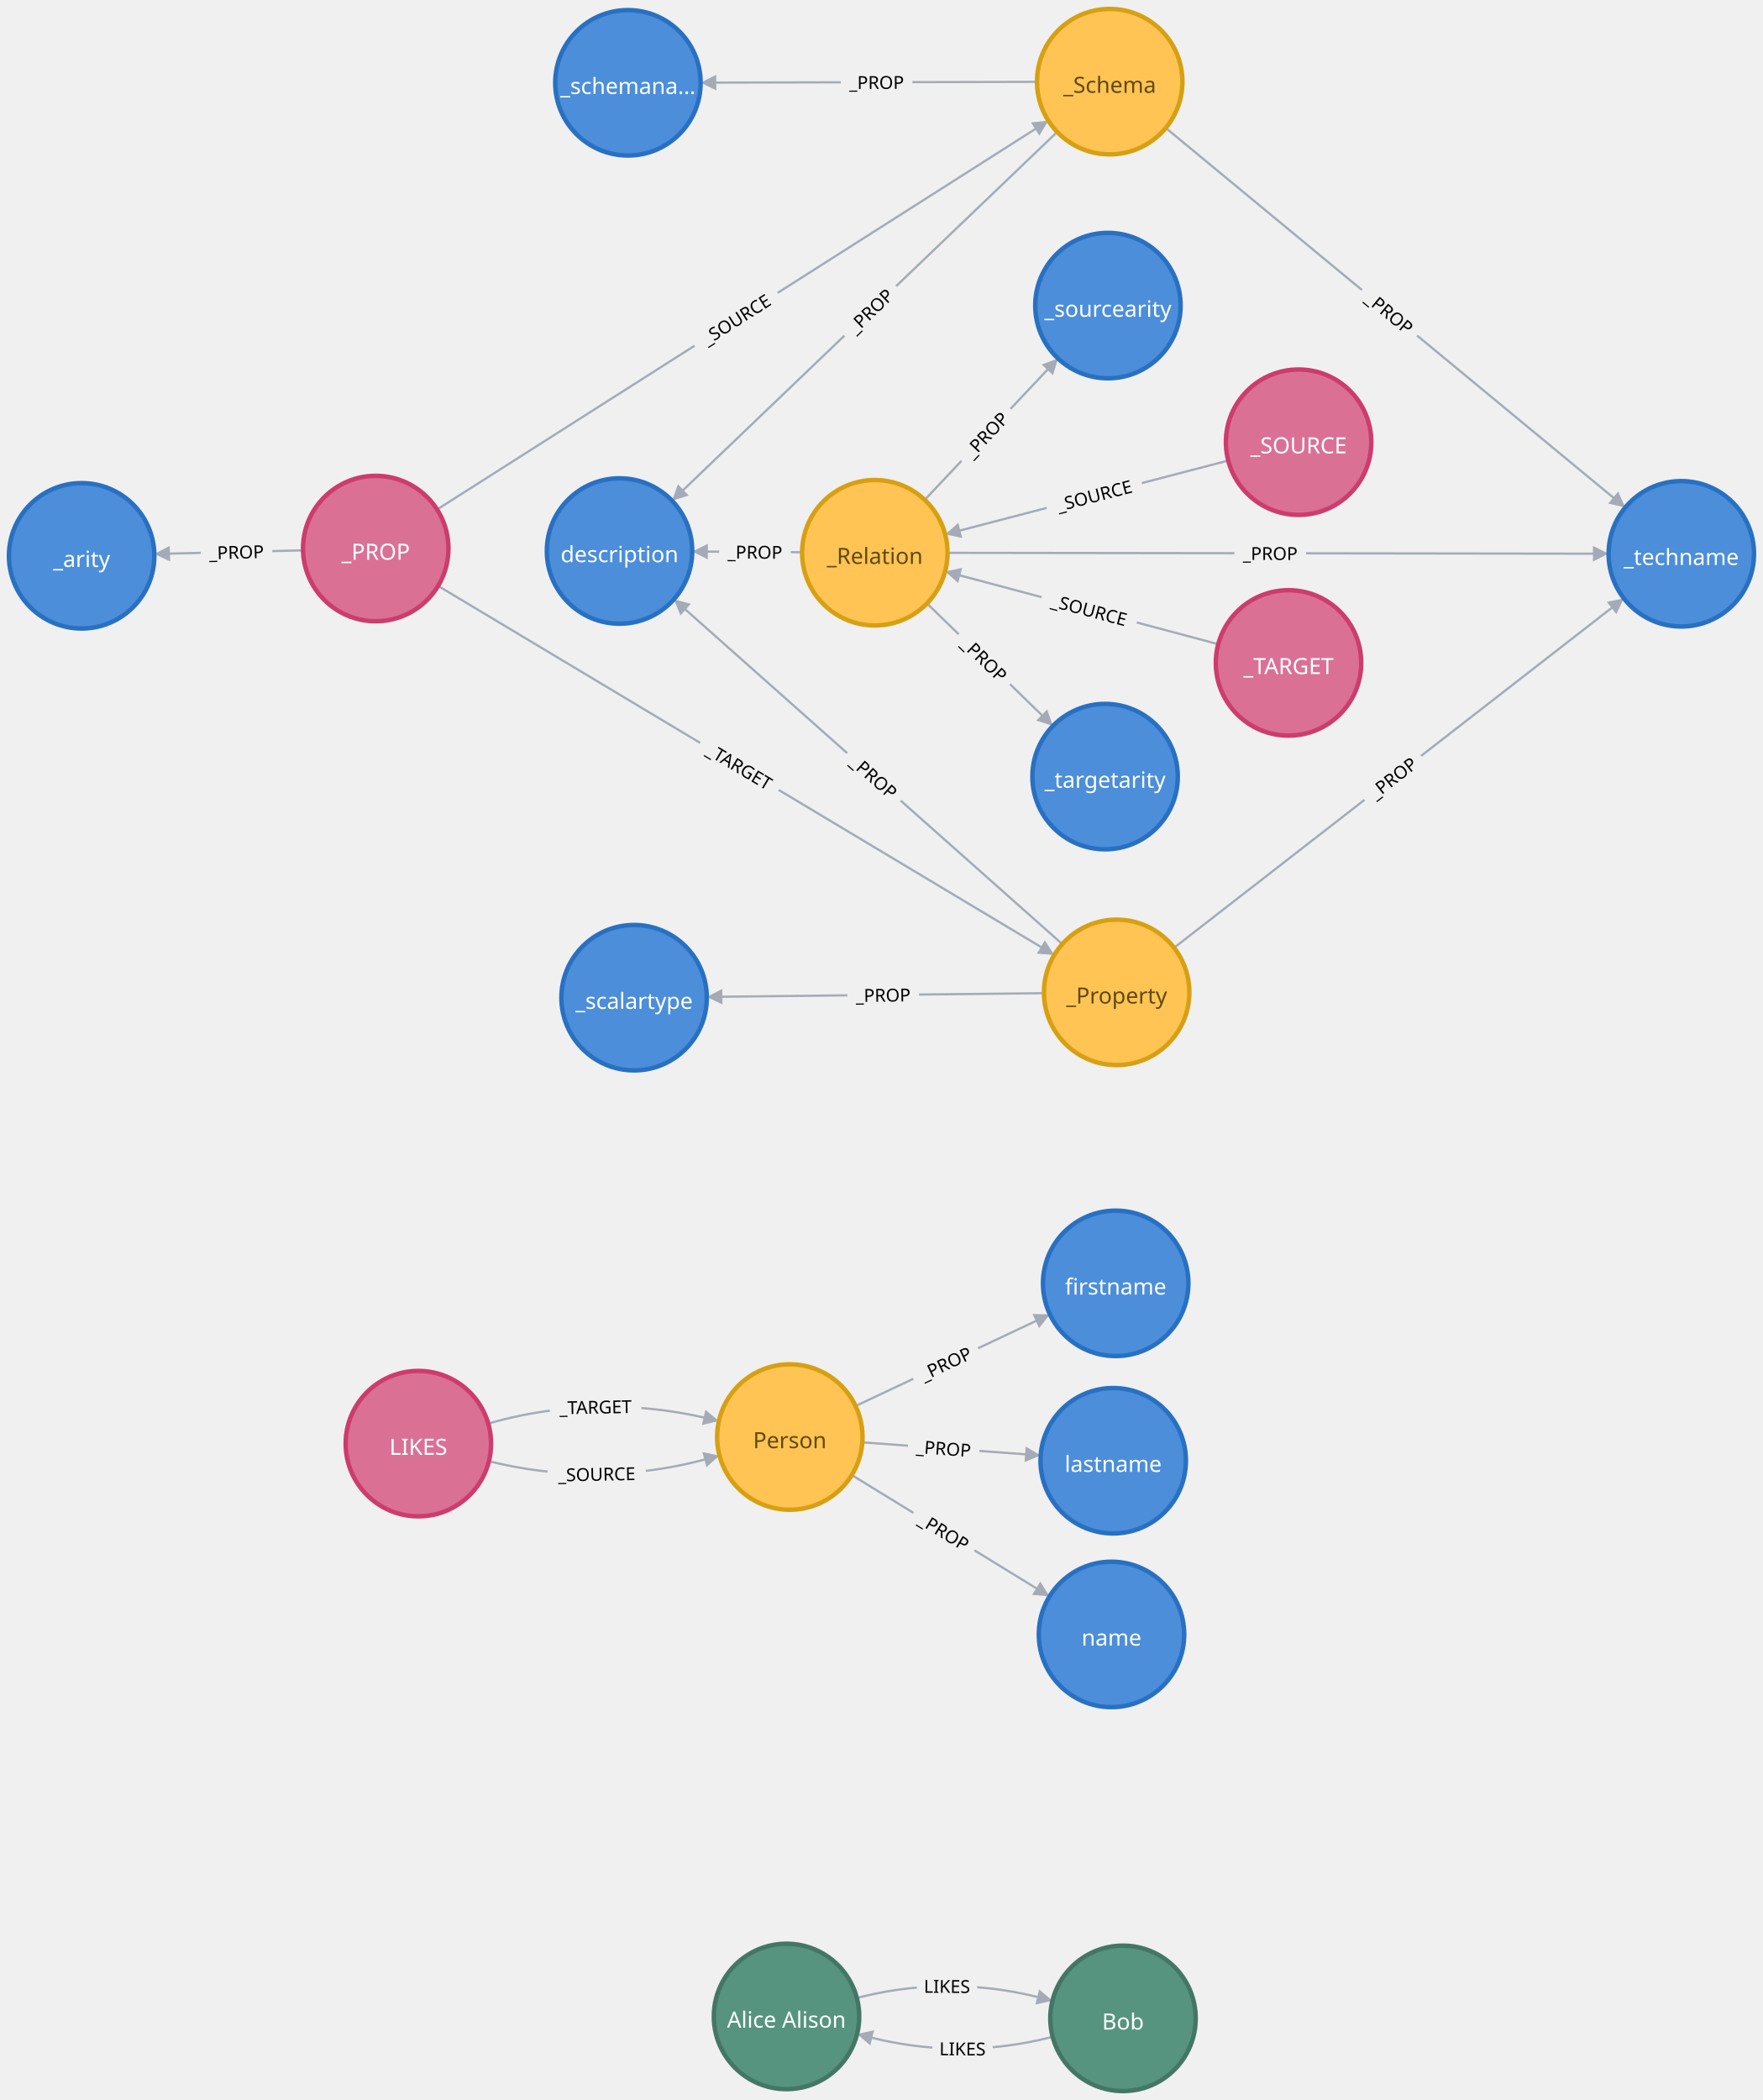
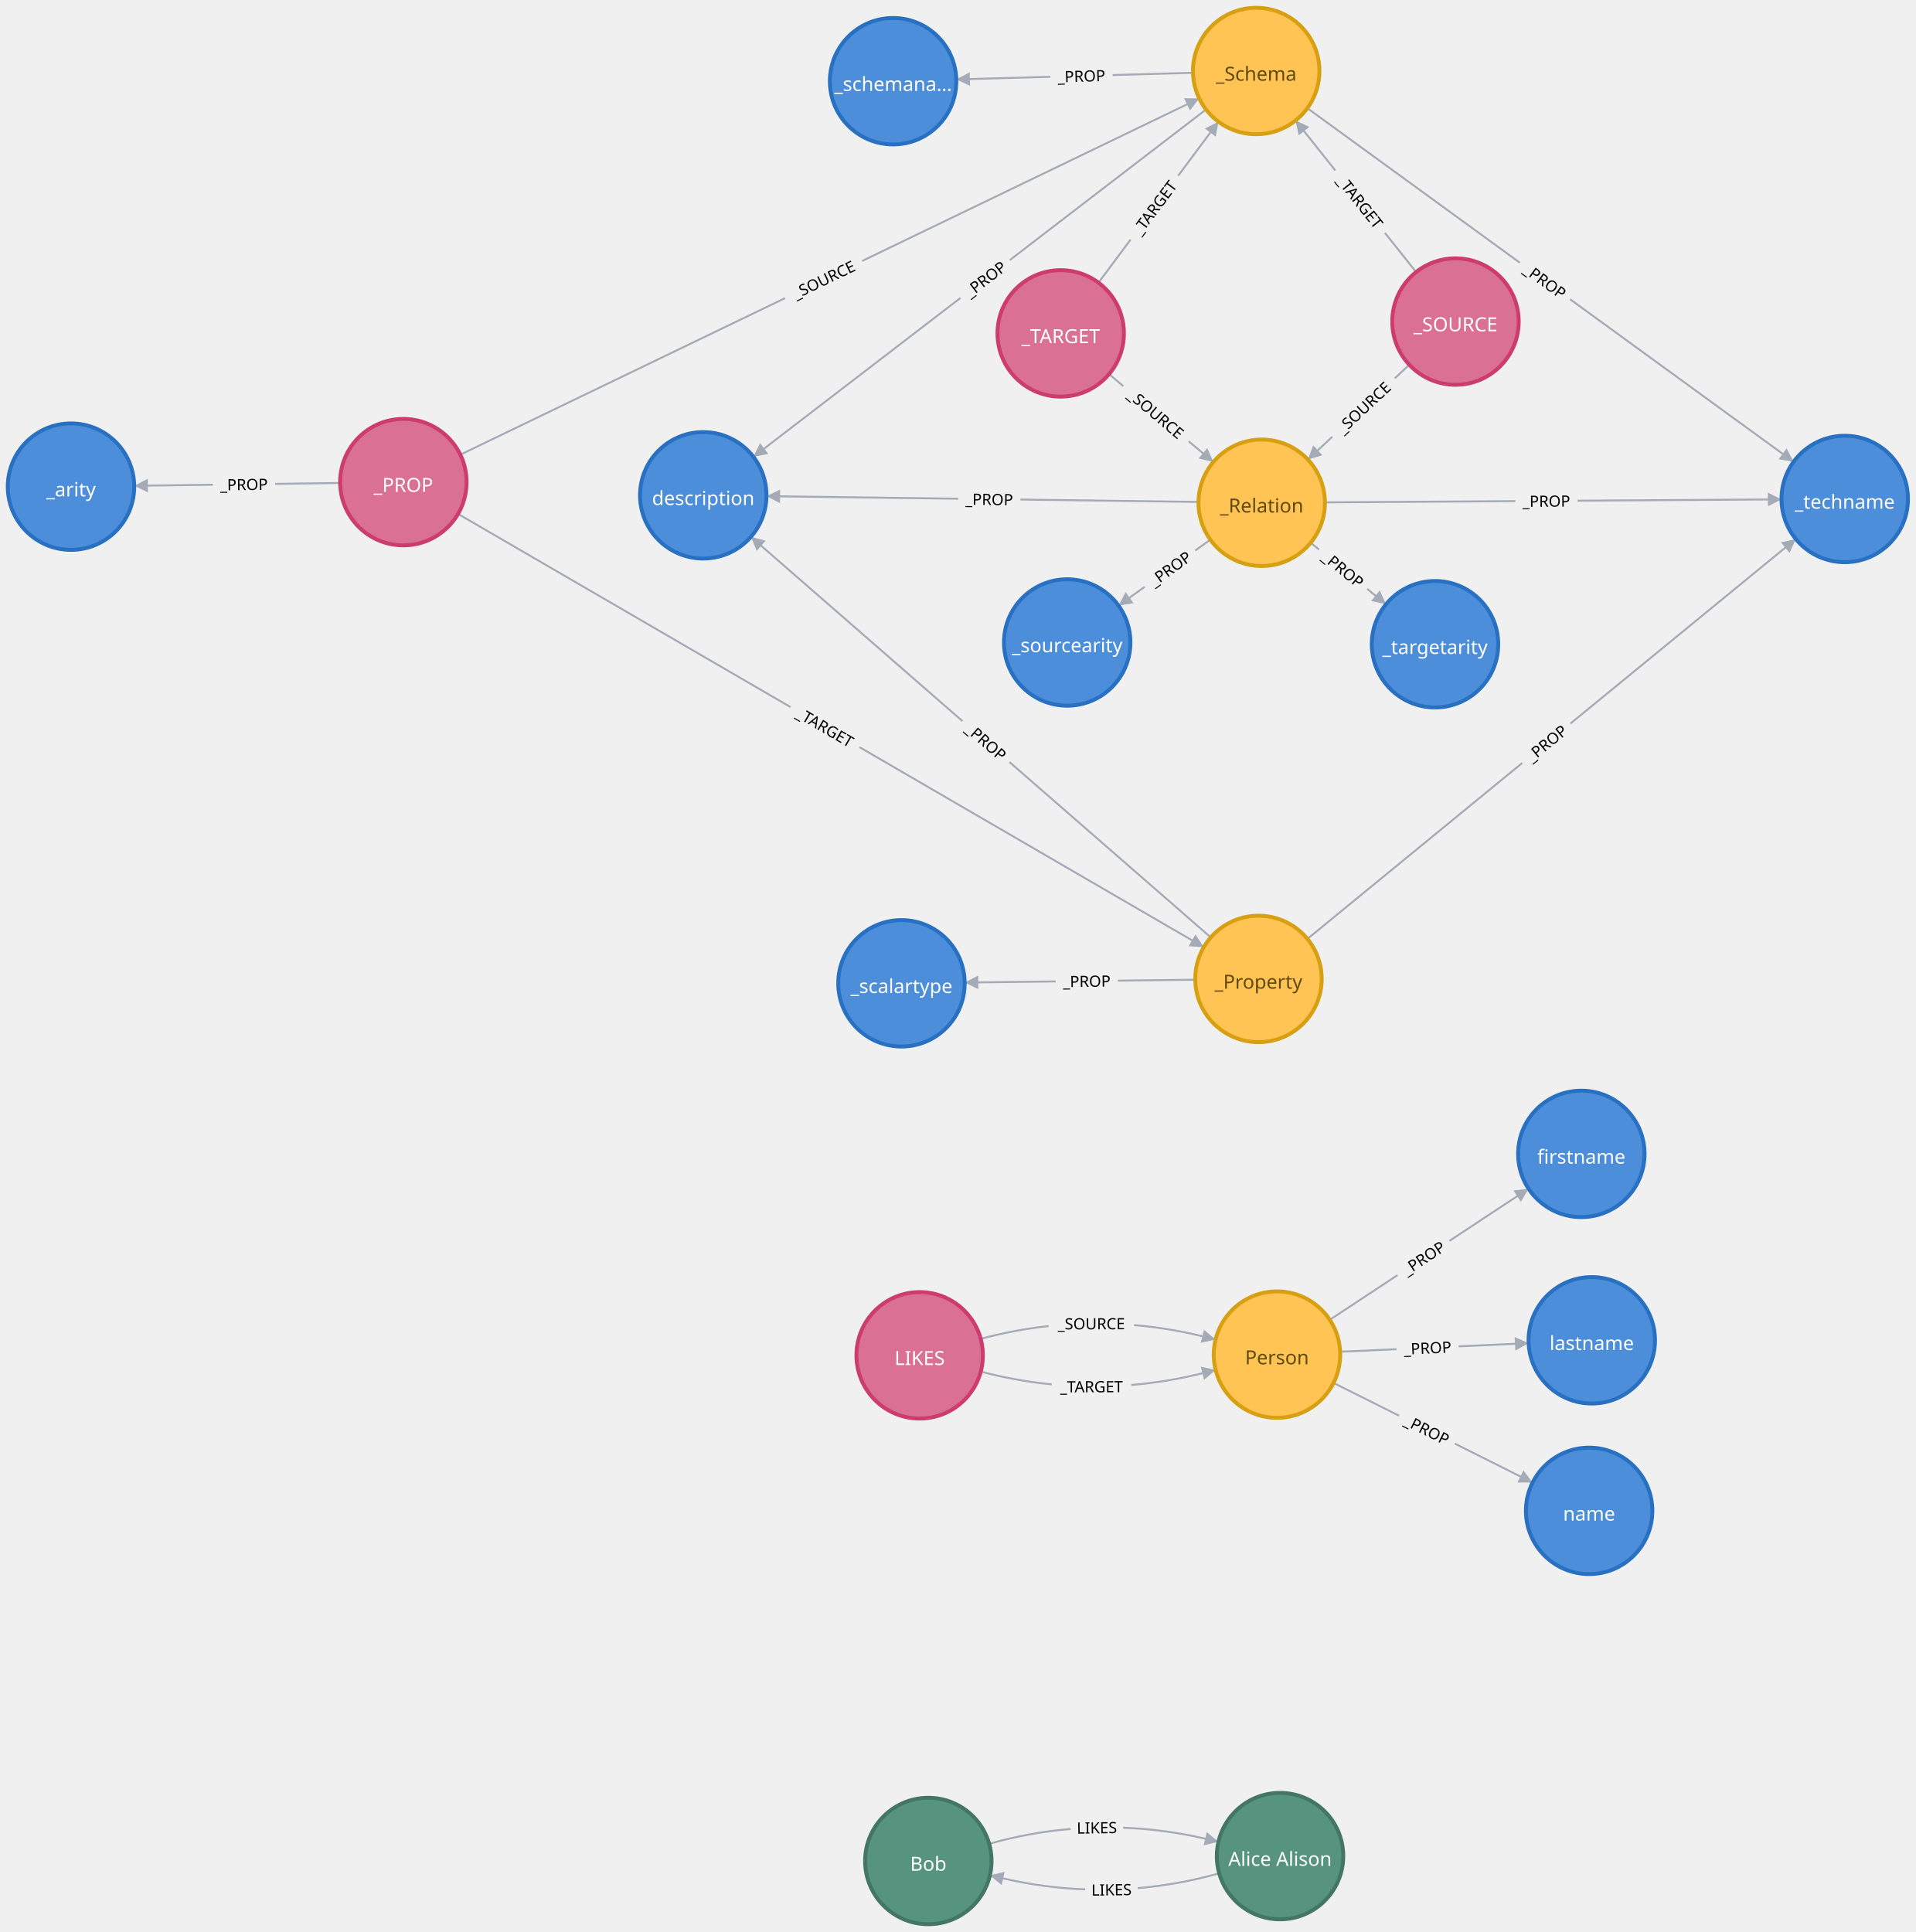
- <svg xmlns="http://www.w3.org/2000/svg" width="788.165" height="938.759" viewBox="-569.996 -193.979 788.165 938.759">
+ <svg xmlns="http://www.w3.org/2000/svg" width="984.792" height="993.265" viewBox="-645.718 -50.703 984.792 993.265">
  <g class="layer relationships">
-     <g class="relationship" transform="translate(-216.8996 448.4109) rotate(334.7548)">
-       <path class="outline" fill="#A5ABB6" stroke="none" d="M 32.5 0.5 L 61.037 0.5 L 61.037 -0.5 L 32.5 -0.5 Z M 93.037 0.5 L 121.574 0.5 L 121.574 3.5 L 128.574 0 L 121.574 -3.5 L 121.574 -0.5 L 93.037 -0.5 Z" />
-       <text text-anchor="middle" pointer-events="none" font-size="8px" fill="#000000" x="77.037" y="3" font-family="sans-serif">_PROP</text>
-     </g>
-     <g class="relationship" transform="translate(-216.8996 448.4109) rotate(364.1936)">
-       <path class="outline" fill="#A5ABB6" stroke="none" d="M 32.5 0.5 L 52.984 0.5 L 52.984 -0.5 L 32.5 -0.5 Z M 84.984 0.5 L 105.469 0.5 L 105.469 3.5 L 112.469 0 L 105.469 -3.5 L 105.469 -0.5 L 84.984 -0.5 Z" />
-       <text text-anchor="middle" pointer-events="none" font-size="8px" fill="#000000" x="68.984" y="3" font-family="sans-serif">_PROP</text>
-     </g>
-     <g class="relationship" transform="translate(-216.8996 448.4109) rotate(391.5314)">
-       <path class="outline" fill="#A5ABB6" stroke="none" d="M 32.5 0.5 L 64.868 0.5 L 64.868 -0.5 L 32.5 -0.5 Z M 96.868 0.5 L 129.235 0.5 L 129.235 3.5 L 136.235 0 L 129.235 -3.5 L 129.235 -0.5 L 96.868 -0.5 Z" />
-       <text text-anchor="middle" pointer-events="none" font-size="8px" fill="#000000" x="80.868" y="3" font-family="sans-serif">_PROP</text>
-     </g>
-     <g class="relationship" transform="translate(-218.3725 707.4257) rotate(360.3255)">
-       <path class="outline" fill="#A5ABB6" stroke="none" d="M 31.263,-8.895 L 31.522,-7.929 A 162.352 162.352 0 0 1 58.235,-12.737 L 58.141,-13.733 A 163.352 163.352 0 0 0 31.263,-8.895 Z M 85.191,-14.045 L 85.119,-13.047 A 162.352 162.352 0 0 1 111.936,-8.855 L 111.227,-5.941 L 118.856,-7.686 L 112.882,-12.742 L 112.173,-9.827 A 163.352 163.352 0 0 0 85.191,-14.045" />
-       <text text-anchor="middle" pointer-events="none" font-size="8px" fill="#000000" x="71.665" y="-10.95" font-family="sans-serif">LIKES</text>
-     </g>
-     <g class="relationship" transform="translate(6.059526 102.3575) rotate(194.9108)">
-       <path class="outline" fill="#A5ABB6" stroke="none" d="M 32.5 0.5 L 70.196 0.5 L 70.196 -0.5 L 32.5 -0.5 Z M 114.196 0.5 L 151.893 0.5 L 151.893 3.5 L 158.893 0 L 151.893 -3.5 L 151.893 -0.5 L 114.196 -0.5 Z" />
-       <text text-anchor="middle" pointer-events="none" font-size="8px" fill="#000000" x="92.196" y="3" transform="rotate(180 92.19627 0)" font-family="sans-serif">_SOURCE</text>
-     </g>
-     <g class="relationship" transform="translate(-67.94103 708.2802) rotate(180.3255)">
-       <path class="outline" fill="#A5ABB6" stroke="none" d="M 31.263,-8.895 L 31.522,-7.929 A 162.352 162.352 0 0 1 58.235,-12.737 L 58.141,-13.733 A 163.352 163.352 0 0 0 31.263,-8.895 Z M 85.191,-14.045 L 85.119,-13.047 A 162.352 162.352 0 0 1 111.936,-8.855 L 111.227,-5.941 L 118.856,-7.686 L 112.882,-12.742 L 112.173,-9.827 A 163.352 163.352 0 0 0 85.191,-14.045" />
-       <text text-anchor="middle" pointer-events="none" font-size="8px" fill="#000000" x="71.665" y="-10.95" transform="rotate(180 71.66498 -13.94985)" font-family="sans-serif">LIKES</text>
-     </g>
-     <g class="relationship" transform="translate(10.56276 3.693525) rotate(525.3808)">
-       <path class="outline" fill="#A5ABB6" stroke="none" d="M 32.5 0.5 L 72.395 0.5 L 72.395 -0.5 L 32.5 -0.5 Z M 116.395 0.5 L 156.29 0.5 L 156.29 3.5 L 163.29 0 L 156.29 -3.5 L 156.29 -0.5 L 116.395 -0.5 Z" />
-       <text text-anchor="middle" pointer-events="none" font-size="8px" fill="#000000" x="94.395" y="3" transform="rotate(180 94.39495 0)" font-family="sans-serif">_SOURCE</text>
-     </g>
-     <g class="relationship" transform="translate(-402.0198 51.23192) rotate(390.9202)">
-       <path class="outline" fill="#A5ABB6" stroke="none" d="M 32.5 0.5 L 169.057 0.5 L 169.057 -0.5 L 32.5 -0.5 Z M 210.057 0.5 L 346.614 0.5 L 346.614 3.5 L 353.614 0 L 346.614 -3.5 L 346.614 -0.5 L 210.057 -0.5 Z" />
-       <text text-anchor="middle" pointer-events="none" font-size="8px" fill="#000000" x="189.557" y="3" font-family="sans-serif">_TARGET</text>
-     </g>
-     <g class="relationship" transform="translate(-402.0198 51.23192) rotate(327.542)">
-       <path class="outline" fill="#A5ABB6" stroke="none" d="M 32.5 0.5 L 168.946 0.5 L 168.946 -0.5 L 32.5 -0.5 Z M 212.946 0.5 L 349.391 0.5 L 349.391 3.5 L 356.391 0 L 349.391 -3.5 L 349.391 -0.5 L 212.946 -0.5 Z" />
-       <text text-anchor="middle" pointer-events="none" font-size="8px" fill="#000000" x="190.946" y="3" font-family="sans-serif">_SOURCE</text>
-     </g>
-     <g class="relationship" transform="translate(-402.0198 51.23192) rotate(538.5846)">
-       <path class="outline" fill="#A5ABB6" stroke="none" d="M 32.5 0.5 L 46.258 0.5 L 46.258 -0.5 L 32.5 -0.5 Z M 78.258 0.5 L 92.017 0.5 L 92.017 3.5 L 99.017 0 L 92.017 -3.5 L 92.017 -0.5 L 78.258 -0.5 Z" />
-       <text text-anchor="middle" pointer-events="none" font-size="8px" fill="#000000" x="62.258" y="3" transform="rotate(180 62.25839 0)" font-family="sans-serif">_PROP</text>
-     </g>
-     <g class="relationship" transform="translate(-73.87936 -157.4788) rotate(539.8621)">
-       <path class="outline" fill="#A5ABB6" stroke="none" d="M 32.5 0.5 L 88.196 0.5 L 88.196 -0.5 L 32.5 -0.5 Z M 120.196 0.5 L 175.891 0.5 L 175.891 3.5 L 182.891 0 L 175.891 -3.5 L 175.891 -0.5 L 120.196 -0.5 Z" />
-       <text text-anchor="middle" pointer-events="none" font-size="8px" fill="#000000" x="104.196" y="3" transform="rotate(180 104.1957 0)" font-family="sans-serif">_PROP</text>
-     </g>
-     <g class="relationship" transform="translate(-73.87936 -157.4788) rotate(399.5541)">
-       <path class="outline" fill="#A5ABB6" stroke="none" d="M 32.5 0.5 L 146.22 0.5 L 146.22 -0.5 L 32.5 -0.5 Z M 178.22 0.5 L 291.94 0.5 L 291.94 3.5 L 298.94 0 L 291.94 -3.5 L 291.94 -0.5 L 178.22 -0.5 Z" />
-       <text text-anchor="middle" pointer-events="none" font-size="8px" fill="#000000" x="162.22" y="3" font-family="sans-serif">_PROP</text>
-     </g>
-     <g class="relationship" transform="translate(-73.87936 -157.4788) rotate(496.2456)">
-       <path class="outline" fill="#A5ABB6" stroke="none" d="M 32.5 0.5 L 132.196 0.5 L 132.196 -0.5 L 32.5 -0.5 Z M 164.196 0.5 L 263.891 0.5 L 263.891 3.5 L 270.891 0 L 263.891 -3.5 L 263.891 -0.5 L 164.196 -0.5 Z" />
-       <text text-anchor="middle" pointer-events="none" font-size="8px" fill="#000000" x="148.196" y="3" transform="rotate(180 148.1956 0)" font-family="sans-serif">_PROP</text>
-     </g>
-     <g class="relationship" transform="translate(-382.9582 451.361) rotate(358.9822)">
-       <path class="outline" fill="#A5ABB6" stroke="none" d="M 31.263,8.895 L 31.522,7.929 A 193.197 193.197 0 0 0 57.618,13.027 L 57.495,14.019 A 194.197 194.197 0 0 1 31.263,8.895 Z M 101.511,14.481 L 101.408,13.486 A 193.197 193.197 0 0 0 127.606,8.936 L 126.89,6.022 L 134.523,7.752 L 128.56,12.82 L 127.844,9.907 A 194.197 194.197 0 0 1 101.511,14.481" />
-       <text text-anchor="middle" pointer-events="none" font-size="8px" fill="#000000" x="79.495" y="18.001" font-family="sans-serif">_SOURCE</text>
-     </g>
-     <g class="relationship" transform="translate(-382.9582 451.361) rotate(358.9822)">
-       <path class="outline" fill="#A5ABB6" stroke="none" d="M 31.263,-8.895 L 31.522,-7.929 A 193.197 193.197 0 0 1 59.104,-13.206 L 58.988,-14.199 A 194.197 194.197 0 0 0 31.263,-8.895 Z M 100.015,-14.63 L 99.919,-13.634 A 193.197 193.197 0 0 1 127.606,-8.936 L 126.89,-6.022 L 134.523,-7.752 L 128.56,-12.82 L 127.844,-9.907 A 194.197 194.197 0 0 0 100.015,-14.63" />
-       <text text-anchor="middle" pointer-events="none" font-size="8px" fill="#000000" x="79.495" y="-12.001" font-family="sans-serif">_TARGET</text>
-     </g>
-     <g class="relationship" transform="translate(-178.8884 53.10951) rotate(313.3268)">
-       <path class="outline" fill="#A5ABB6" stroke="none" d="M 32.5 0.5 L 56.438 0.5 L 56.438 -0.5 L 32.5 -0.5 Z M 88.438 0.5 L 112.376 0.5 L 112.376 3.5 L 119.376 0 L 112.376 -3.5 L 112.376 -0.5 L 88.438 -0.5 Z" />
-       <text text-anchor="middle" pointer-events="none" font-size="8px" fill="#000000" x="72.438" y="3" font-family="sans-serif">_PROP</text>
-     </g>
-     <g class="relationship" transform="translate(-178.8884 53.10951) rotate(360.0755)">
-       <path class="outline" fill="#A5ABB6" stroke="none" d="M 32.5 0.5 L 160.779 0.5 L 160.779 -0.5 L 32.5 -0.5 Z M 192.779 0.5 L 321.057 0.5 L 321.057 3.5 L 328.057 0 L 321.057 -3.5 L 321.057 -0.5 L 192.779 -0.5 Z" />
-       <text text-anchor="middle" pointer-events="none" font-size="8px" fill="#000000" x="176.779" y="3" font-family="sans-serif">_PROP</text>
-     </g>
-     <g class="relationship" transform="translate(-178.8884 53.10951) rotate(404.1907)">
-       <path class="outline" fill="#A5ABB6" stroke="none" d="M 32.5 0.5 L 52.283 0.5 L 52.283 -0.5 L 32.5 -0.5 Z M 84.283 0.5 L 104.067 0.5 L 104.067 3.5 L 111.067 0 L 104.067 -3.5 L 104.067 -0.5 L 84.283 -0.5 Z" />
-       <text text-anchor="middle" pointer-events="none" font-size="8px" fill="#000000" x="68.283" y="3" font-family="sans-serif">_PROP</text>
-     </g>
-     <g class="relationship" transform="translate(-178.8884 53.10951) rotate(180.3879)">
-       <path class="outline" fill="#A5ABB6" stroke="none" d="M 32.5 0.5 L 37.568 0.5 L 37.568 -0.5 L 32.5 -0.5 Z M 69.568 0.5 L 74.636 0.5 L 74.636 3.5 L 81.636 0 L 74.636 -3.5 L 74.636 -0.5 L 69.568 -0.5 Z" />
-       <text text-anchor="middle" pointer-events="none" font-size="8px" fill="#000000" x="53.568" y="3" transform="rotate(180 53.56824 0)" font-family="sans-serif">_PROP</text>
-     </g>
-     <g class="relationship" transform="translate(-70.77838 249.6341) rotate(221.5971)">
-       <path class="outline" fill="#A5ABB6" stroke="none" d="M 32.5 0.5 L 129.092 0.5 L 129.092 -0.5 L 32.5 -0.5 Z M 161.092 0.5 L 257.684 0.5 L 257.684 3.5 L 264.684 0 L 257.684 -3.5 L 257.684 -0.5 L 161.092 -0.5 Z" />
-       <text text-anchor="middle" pointer-events="none" font-size="8px" fill="#000000" x="145.092" y="3" transform="rotate(180 145.0922 0)" font-family="sans-serif">_PROP</text>
-     </g>
-     <g class="relationship" transform="translate(-70.77838 249.6341) rotate(539.3674)">
-       <path class="outline" fill="#A5ABB6" stroke="none" d="M 32.5 0.5 L 88.374 0.5 L 88.374 -0.5 L 32.5 -0.5 Z M 120.374 0.5 L 176.247 0.5 L 176.247 3.5 L 183.247 0 L 176.247 -3.5 L 176.247 -0.5 L 120.374 -0.5 Z" />
-       <text text-anchor="middle" pointer-events="none" font-size="8px" fill="#000000" x="104.374" y="3" transform="rotate(180 104.3737 0)" font-family="sans-serif">_PROP</text>
-     </g>
-     <g class="relationship" transform="translate(-70.77838 249.6341) rotate(322.1672)">
-       <path class="outline" fill="#A5ABB6" stroke="none" d="M 32.5 0.5 L 140.316 0.5 L 140.316 -0.5 L 32.5 -0.5 Z M 172.316 0.5 L 280.132 0.5 L 280.132 3.5 L 287.132 0 L 280.132 -3.5 L 280.132 -0.5 L 172.316 -0.5 Z" />
-       <text text-anchor="middle" pointer-events="none" font-size="8px" fill="#000000" x="156.316" y="3" font-family="sans-serif">_PROP</text>
+     <g class="relationship" transform="translate(0.03386625 -14.20286) rotate(396.0271)">
+       <path class="outline" fill="#A5ABB6" stroke="none" d="M 32.5 0.5 L 167.544 0.5 L 167.544 -0.5 L 32.5 -0.5 Z M 199.544 0.5 L 334.588 0.5 L 334.588 3.5 L 341.588 0 L 334.588 -3.5 L 334.588 -0.5 L 199.544 -0.5 Z" />
+       <text text-anchor="middle" pointer-events="none" font-size="8px" fill="#000000" x="183.544" y="3" font-family="sans-serif">_PROP</text>
+     </g>
+     <g class="relationship" transform="translate(0.03386625 -14.20286) rotate(502.495)">
+       <path class="outline" fill="#A5ABB6" stroke="none" d="M 32.5 0.5 L 159.655 0.5 L 159.655 -0.5 L 32.5 -0.5 Z M 191.655 0.5 L 318.81 0.5 L 318.81 3.5 L 325.81 0 L 318.81 -3.5 L 318.81 -0.5 L 191.655 -0.5 Z" />
+       <text text-anchor="middle" pointer-events="none" font-size="8px" fill="#000000" x="175.655" y="3" transform="rotate(180 175.6551 0)" font-family="sans-serif">_PROP</text>
+     </g>
+     <g class="relationship" transform="translate(0.03386625 -14.20286) rotate(538.3875)">
+       <path class="outline" fill="#A5ABB6" stroke="none" d="M 32.5 0.5 L 73.866 0.5 L 73.866 -0.5 L 32.5 -0.5 Z M 105.866 0.5 L 147.232 0.5 L 147.232 3.5 L 154.232 0 L 147.232 -3.5 L 147.232 -0.5 L 105.866 -0.5 Z" />
+       <text text-anchor="middle" pointer-events="none" font-size="8px" fill="#000000" x="89.866" y="3" transform="rotate(180 89.86592 0)" font-family="sans-serif">_PROP</text>
+     </g>
+     <g class="relationship" transform="translate(-438.3739 197.1687) rotate(390.1581)">
+       <path class="outline" fill="#A5ABB6" stroke="none" d="M 32.5 0.5 L 230.197 0.5 L 230.197 -0.5 L 32.5 -0.5 Z M 271.197 0.5 L 468.894 0.5 L 468.894 3.5 L 475.894 0 L 468.894 -3.5 L 468.894 -0.5 L 271.197 -0.5 Z" />
+       <text text-anchor="middle" pointer-events="none" font-size="8px" fill="#000000" x="250.697" y="3" font-family="sans-serif">_TARGET</text>
+     </g>
+     <g class="relationship" transform="translate(-438.3739 197.1687) rotate(334.2597)">
+       <path class="outline" fill="#A5ABB6" stroke="none" d="M 32.5 0.5 L 217.851 0.5 L 217.851 -0.5 L 32.5 -0.5 Z M 261.851 0.5 L 447.202 0.5 L 447.202 3.5 L 454.202 0 L 447.202 -3.5 L 447.202 -0.5 L 261.851 -0.5 Z" />
+       <text text-anchor="middle" pointer-events="none" font-size="8px" fill="#000000" x="239.851" y="3" font-family="sans-serif">_SOURCE</text>
+     </g>
+     <g class="relationship" transform="translate(-438.3739 197.1687) rotate(539.2224)">
+       <path class="outline" fill="#A5ABB6" stroke="none" d="M 32.5 0.5 L 65.93 0.5 L 65.93 -0.5 L 32.5 -0.5 Z M 97.93 0.5 L 131.36 0.5 L 131.36 3.5 L 138.36 0 L 131.36 -3.5 L 131.36 -0.5 L 97.93 -0.5 Z" />
+       <text text-anchor="middle" pointer-events="none" font-size="8px" fill="#000000" x="81.93" y="3" transform="rotate(180 81.93006 0)" font-family="sans-serif">_PROP</text>
+     </g>
+     <g class="relationship" transform="translate(2.858769 207.7801) rotate(359.6261)">
+       <path class="outline" fill="#A5ABB6" stroke="none" d="M 32.5 0.5 L 130.361 0.5 L 130.361 -0.5 L 32.5 -0.5 Z M 162.361 0.5 L 260.221 0.5 L 260.221 3.5 L 267.221 0 L 260.221 -3.5 L 260.221 -0.5 L 162.361 -0.5 Z" />
+       <text text-anchor="middle" pointer-events="none" font-size="8px" fill="#000000" x="146.361" y="3" font-family="sans-serif">_PROP</text>
+     </g>
+     <g class="relationship" transform="translate(2.858769 207.7801) rotate(504.3085)">
+       <path class="outline" fill="#A5ABB6" stroke="none" d="M 32.5 0.5 L 42.057 0.5 L 42.057 -0.5 L 32.5 -0.5 Z M 74.057 0.5 L 83.614 0.5 L 83.614 3.5 L 90.614 0 L 83.614 -3.5 L 83.614 -0.5 L 74.057 -0.5 Z" />
+       <text text-anchor="middle" pointer-events="none" font-size="8px" fill="#000000" x="58.057" y="3" transform="rotate(180 58.05689 0)" font-family="sans-serif">_PROP</text>
+     </g>
+     <g class="relationship" transform="translate(2.858769 207.7801) rotate(180.765)">
+       <path class="outline" fill="#A5ABB6" stroke="none" d="M 32.5 0.5 L 124.049 0.5 L 124.049 -0.5 L 32.5 -0.5 Z M 156.049 0.5 L 247.598 0.5 L 247.598 3.5 L 254.598 0 L 247.598 -3.5 L 247.598 -0.5 L 156.049 -0.5 Z" />
+       <text text-anchor="middle" pointer-events="none" font-size="8px" fill="#000000" x="140.049" y="3" transform="rotate(180 140.0491 0)" font-family="sans-serif">_PROP</text>
+     </g>
+     <g class="relationship" transform="translate(2.858769 207.7801) rotate(399.2242)">
+       <path class="outline" fill="#A5ABB6" stroke="none" d="M 32.5 0.5 L 38.005 0.5 L 38.005 -0.5 L 32.5 -0.5 Z M 70.005 0.5 L 75.51 0.5 L 75.51 3.5 L 82.51 0 L 75.51 -3.5 L 75.51 -0.5 L 70.005 -0.5 Z" />
+       <text text-anchor="middle" pointer-events="none" font-size="8px" fill="#000000" x="54.005" y="3" font-family="sans-serif">_PROP</text>
+     </g>
+     <g class="relationship" transform="translate(1.205156 452.58) rotate(320.6899)">
+       <path class="outline" fill="#A5ABB6" stroke="none" d="M 32.5 0.5 L 175.251 0.5 L 175.251 -0.5 L 32.5 -0.5 Z M 207.251 0.5 L 350.002 0.5 L 350.002 3.5 L 357.002 0 L 350.002 -3.5 L 350.002 -0.5 L 207.251 -0.5 Z" />
+       <text text-anchor="middle" pointer-events="none" font-size="8px" fill="#000000" x="191.251" y="3" font-family="sans-serif">_PROP</text>
+     </g>
+     <g class="relationship" transform="translate(1.205156 452.58) rotate(539.2984)">
+       <path class="outline" fill="#A5ABB6" stroke="none" d="M 32.5 0.5 L 72.268 0.5 L 72.268 -0.5 L 32.5 -0.5 Z M 104.268 0.5 L 144.037 0.5 L 144.037 3.5 L 151.037 0 L 144.037 -3.5 L 144.037 -0.5 L 104.268 -0.5 Z" />
+       <text text-anchor="middle" pointer-events="none" font-size="8px" fill="#000000" x="88.268" y="3" transform="rotate(180 88.26828 0)" font-family="sans-serif">_PROP</text>
+     </g>
+     <g class="relationship" transform="translate(1.205156 452.58) rotate(221.0596)">
+       <path class="outline" fill="#A5ABB6" stroke="none" d="M 32.5 0.5 L 169.763 0.5 L 169.763 -0.5 L 32.5 -0.5 Z M 201.763 0.5 L 339.026 0.5 L 339.026 3.5 L 346.026 0 L 339.026 -3.5 L 339.026 -0.5 L 201.763 -0.5 Z" />
+       <text text-anchor="middle" pointer-events="none" font-size="8px" fill="#000000" x="185.763" y="3" transform="rotate(180 185.7632 0)" font-family="sans-serif">_PROP</text>
+     </g>
+     <g class="relationship" transform="translate(10.71421 645.721) rotate(357.397)">
+       <path class="outline" fill="#A5ABB6" stroke="none" d="M 32.5 0.5 L 61.498 0.5 L 61.498 -0.5 L 32.5 -0.5 Z M 93.498 0.5 L 122.496 0.5 L 122.496 3.5 L 129.496 0 L 122.496 -3.5 L 122.496 -0.5 L 93.498 -0.5 Z" />
+       <text text-anchor="middle" pointer-events="none" font-size="8px" fill="#000000" x="77.498" y="3" font-family="sans-serif">_PROP</text>
+     </g>
+     <g class="relationship" transform="translate(10.71421 645.721) rotate(386.593)">
+       <path class="outline" fill="#A5ABB6" stroke="none" d="M 32.5 0.5 L 70.225 0.5 L 70.225 -0.5 L 32.5 -0.5 Z M 102.225 0.5 L 139.95 0.5 L 139.95 3.5 L 146.95 0 L 139.95 -3.5 L 139.95 -0.5 L 102.225 -0.5 Z" />
+       <text text-anchor="middle" pointer-events="none" font-size="8px" fill="#000000" x="86.225" y="3" font-family="sans-serif">_PROP</text>
+     </g>
+     <g class="relationship" transform="translate(10.71421 645.721) rotate(326.5919)">
+       <path class="outline" fill="#A5ABB6" stroke="none" d="M 32.5 0.5 L 74.212 0.5 L 74.212 -0.5 L 32.5 -0.5 Z M 106.212 0.5 L 147.924 0.5 L 147.924 3.5 L 154.924 0 L 147.924 -3.5 L 147.924 -0.5 L 106.212 -0.5 Z" />
+       <text text-anchor="middle" pointer-events="none" font-size="8px" fill="#000000" x="90.212" y="3" font-family="sans-serif">_PROP</text>
+     </g>
+     <g class="relationship" transform="translate(-168.5083 906.0619) rotate(359.201)">
+       <path class="outline" fill="#A5ABB6" stroke="none" d="M 31.263,-8.895 L 31.522,-7.929 A 222.128 222.128 0 0 1 73.411,-14.949 L 73.34,-15.946 A 223.128 223.128 0 0 0 31.263,-8.895 Z M 100.383,-16.208 L 100.332,-15.209 A 222.128 222.128 0 0 1 142.349,-8.999 L 141.628,-6.087 L 149.264,-7.804 L 143.309,-12.882 L 142.589,-9.97 A 223.128 223.128 0 0 0 100.383,-16.208" />
+       <text text-anchor="middle" pointer-events="none" font-size="8px" fill="#000000" x="86.863" y="-12.987" font-family="sans-serif">LIKES</text>
+     </g>
+     <g class="relationship" transform="translate(12.28732 903.5405) rotate(539.201)">
+       <path class="outline" fill="#A5ABB6" stroke="none" d="M 31.263,-8.895 L 31.522,-7.929 A 222.128 222.128 0 0 1 73.411,-14.949 L 73.34,-15.946 A 223.128 223.128 0 0 0 31.263,-8.895 Z M 100.383,-16.208 L 100.332,-15.209 A 222.128 222.128 0 0 1 142.349,-8.999 L 141.628,-6.087 L 149.264,-7.804 L 143.309,-12.882 L 142.589,-9.97 A 223.128 223.128 0 0 0 100.383,-16.208" />
+       <text text-anchor="middle" pointer-events="none" font-size="8px" fill="#000000" x="86.863" y="-12.987" transform="rotate(180 86.86267 -15.98709)" font-family="sans-serif">LIKES</text>
+     </g>
+     <g class="relationship" transform="translate(-172.9652 646.0827) rotate(359.8872)">
+       <path class="outline" fill="#A5ABB6" stroke="none" d="M 31.263,8.895 L 31.522,7.929 A 227.75 227.75 0 0 0 67.883,14.566 L 67.784,15.562 A 228.75 228.75 0 0 1 31.263,8.895 Z M 108.817,15.952 L 108.737,14.955 A 227.75 227.75 0 0 0 145.218,9.01 L 144.497,6.098 L 152.133,7.813 L 146.18,12.893 L 145.458,9.981 A 228.75 228.75 0 0 1 108.817,15.952" />
+       <text text-anchor="middle" pointer-events="none" font-size="8px" fill="#000000" x="88.297" y="19.179" font-family="sans-serif">_TARGET</text>
+     </g>
+     <g class="relationship" transform="translate(-172.9652 646.0827) rotate(359.8872)">
+       <path class="outline" fill="#A5ABB6" stroke="none" d="M 31.263,-8.895 L 31.522,-7.929 A 227.75 227.75 0 0 1 66.395,-14.413 L 66.289,-15.408 A 228.75 228.75 0 0 0 31.263,-8.895 Z M 110.315,-15.826 L 110.228,-14.83 A 227.75 227.75 0 0 1 145.218,-9.01 L 144.497,-6.098 L 152.133,-7.813 L 146.18,-12.893 L 145.458,-9.981 A 228.75 228.75 0 0 0 110.315,-15.826" />
+       <text text-anchor="middle" pointer-events="none" font-size="8px" fill="#000000" x="88.297" y="-13.179" font-family="sans-serif">_SOURCE</text>
+     </g>
+     <g class="relationship" transform="translate(-100.4632 120.699) rotate(306.6848)">
+       <path class="outline" fill="#A5ABB6" stroke="none" d="M 32.5 0.5 L 60.11 0.5 L 60.11 -0.5 L 32.5 -0.5 Z M 101.11 0.5 L 128.721 0.5 L 128.721 3.5 L 135.721 0 L 128.721 -3.5 L 128.721 -0.5 L 101.11 -0.5 Z" />
+       <text text-anchor="middle" pointer-events="none" font-size="8px" fill="#000000" x="80.61" y="3" font-family="sans-serif">_TARGET</text>
+     </g>
+     <g class="relationship" transform="translate(-100.4632 120.699) rotate(400.1246)">
+       <path class="outline" fill="#A5ABB6" stroke="none" d="M 32.5 0.5 L 42.062 0.5 L 42.062 -0.5 L 32.5 -0.5 Z M 86.062 0.5 L 95.624 0.5 L 95.624 3.5 L 102.624 0 L 95.624 -3.5 L 95.624 -0.5 L 86.062 -0.5 Z" />
+       <text text-anchor="middle" pointer-events="none" font-size="8px" fill="#000000" x="64.062" y="3" font-family="sans-serif">_SOURCE</text>
+     </g>
+     <g class="relationship" transform="translate(102.4727 114.6124) rotate(231.507)">
+       <path class="outline" fill="#A5ABB6" stroke="none" d="M 32.5 0.5 L 58.291 0.5 L 58.291 -0.5 L 32.5 -0.5 Z M 99.291 0.5 L 125.082 0.5 L 125.082 3.5 L 132.082 0 L 125.082 -3.5 L 125.082 -0.5 L 99.291 -0.5 Z" />
+       <text text-anchor="middle" pointer-events="none" font-size="8px" fill="#000000" x="78.791" y="3" transform="rotate(180 78.79078 0)" font-family="sans-serif">_TARGET</text>
+     </g>
+     <g class="relationship" transform="translate(102.4727 114.6124) rotate(496.9151)">
+       <path class="outline" fill="#A5ABB6" stroke="none" d="M 32.5 0.5 L 42.697 0.5 L 42.697 -0.5 L 32.5 -0.5 Z M 86.697 0.5 L 96.893 0.5 L 96.893 3.5 L 103.893 0 L 96.893 -3.5 L 96.893 -0.5 L 86.697 -0.5 Z" />
+       <text text-anchor="middle" pointer-events="none" font-size="8px" fill="#000000" x="64.697" y="3" transform="rotate(180 64.69667 0)" font-family="sans-serif">_SOURCE</text>
    </g>
  </g>
  <g class="layer nodes">
-     <g class="node" transform="translate(-72.31881,459.0119)">
+     <g class="node" transform="translate(0.03386625,-14.20286)">
+       <circle class="outline" cx="0" cy="0" r="32.5" fill="#FFC454" stroke="#d7a013" stroke-width="2px" />
+       <text text-anchor="middle" pointer-events="none" font-family="sans-serif" dy="2.031" font-size="32.5" fill="#604A0E" />
+       <text text-anchor="middle" pointer-events="none" y="5" font-size="10px" fill="#604A0E" font-family="sans-serif"> _Schema</text>
+     </g>
+     <g class="node" transform="translate(302.5736,205.8239)">
+       <circle class="outline" cx="0" cy="0" r="32.5" fill="#4C8EDA" stroke="#2870c2" stroke-width="2px" />
+       <text text-anchor="middle" pointer-events="none" font-family="sans-serif" dy="2.031" font-size="32.5" fill="#FFFFFF" />
+       <text text-anchor="middle" pointer-events="none" y="5" font-size="10px" fill="#FFFFFF" font-family="sans-serif"> _techname</text>
+     </g>
+     <g class="node" transform="translate(-284.2139,203.9471)">
+       <circle class="outline" cx="0" cy="0" r="32.5" fill="#4C8EDA" stroke="#2870c2" stroke-width="2px" />
+       <text text-anchor="middle" pointer-events="none" font-family="sans-serif" dy="2.031" font-size="32.5" fill="#FFFFFF" />
+       <text text-anchor="middle" pointer-events="none" y="5" font-size="10px" fill="#FFFFFF" font-family="sans-serif"> description</text>
+     </g>
+     <g class="node" transform="translate(-438.3739,197.1687)">
+       <circle class="outline" cx="0" cy="0" r="32.5" fill="#DA7194" stroke="#cc3c6c" stroke-width="2px" />
+       <text text-anchor="middle" pointer-events="none" font-family="sans-serif" dy="2.031" font-size="32.5" fill="#FFFFFF" />
+       <text text-anchor="middle" pointer-events="none" y="5" font-size="10px" fill="#FFFFFF" font-family="sans-serif"> _PROP</text>
+     </g>
+     <g class="node" transform="translate(2.858769,207.7801)">
+       <circle class="outline" cx="0" cy="0" r="32.5" fill="#FFC454" stroke="#d7a013" stroke-width="2px" />
+       <text text-anchor="middle" pointer-events="none" font-family="sans-serif" dy="2.031" font-size="32.5" fill="#604A0E" />
+       <text text-anchor="middle" pointer-events="none" y="5" font-size="10px" fill="#604A0E" font-family="sans-serif"> _Relation</text>
+     </g>
+     <g class="node" transform="translate(-609.2183,199.4875)">
+       <circle class="outline" cx="0" cy="0" r="32.5" fill="#4C8EDA" stroke="#2870c2" stroke-width="2px" />
+       <text text-anchor="middle" pointer-events="none" font-family="sans-serif" dy="2.031" font-size="32.5" fill="#FFFFFF" />
+       <text text-anchor="middle" pointer-events="none" y="5" font-size="10px" fill="#FFFFFF" font-family="sans-serif"> _arity</text>
+     </g>
+     <g class="node" transform="translate(1.205156,452.58)">
+       <circle class="outline" cx="0" cy="0" r="32.5" fill="#FFC454" stroke="#d7a013" stroke-width="2px" />
+       <text text-anchor="middle" pointer-events="none" font-family="sans-serif" dy="2.031" font-size="32.5" fill="#604A0E" />
+       <text text-anchor="middle" pointer-events="none" y="5" font-size="10px" fill="#604A0E" font-family="sans-serif"> _Property</text>
+     </g>
+     <g class="node" transform="translate(10.71421,645.721)">
+       <circle class="outline" cx="0" cy="0" r="32.5" fill="#FFC454" stroke="#d7a013" stroke-width="2px" />
+       <text text-anchor="middle" pointer-events="none" font-family="sans-serif" dy="2.031" font-size="32.5" fill="#604A0E" />
+       <text text-anchor="middle" pointer-events="none" y="5" font-size="10px" fill="#604A0E" font-family="sans-serif"> Person</text>
+     </g>
+     <g class="node" transform="translate(-168.5083,906.0619)">
+       <circle class="outline" cx="0" cy="0" r="32.5" fill="#569480" stroke="#447666" stroke-width="2px" />
+       <text text-anchor="middle" pointer-events="none" font-family="sans-serif" dy="2.031" font-size="32.5" fill="#FFFFFF" />
+       <text text-anchor="middle" pointer-events="none" y="5" font-size="10px" fill="#FFFFFF" font-family="sans-serif"> Bob</text>
+     </g>
+     <g class="node" transform="translate(12.28732,903.5405)">
+       <circle class="outline" cx="0" cy="0" r="32.5" fill="#569480" stroke="#447666" stroke-width="2px" />
+       <text text-anchor="middle" pointer-events="none" font-family="sans-serif" dy="2.031" font-size="32.5" fill="#FFFFFF" />
+       <text text-anchor="middle" pointer-events="none" y="5" font-size="10px" fill="#FFFFFF" font-family="sans-serif"> Alice Alison</text>
+     </g>
+     <g class="node" transform="translate(172.5435,638.3637)">
      <circle class="outline" cx="0" cy="0" r="32.5" fill="#4C8EDA" stroke="#2870c2" stroke-width="2px" />
      <text text-anchor="middle" pointer-events="none" font-family="sans-serif" dy="2.031" font-size="32.5" fill="#FFFFFF" />
      <text text-anchor="middle" pointer-events="none" y="5" font-size="10px" fill="#FFFFFF" font-family="sans-serif"> lastname</text>
    </g>
-     <g class="node" transform="translate(-533.4964,54.48047)">
-       <circle class="outline" cx="0" cy="0" r="32.5" fill="#4C8EDA" stroke="#2870c2" stroke-width="2px" />
-       <text text-anchor="middle" pointer-events="none" font-family="sans-serif" dy="2.031" font-size="32.5" fill="#FFFFFF" />
-       <text text-anchor="middle" pointer-events="none" y="5" font-size="10px" fill="#FFFFFF" font-family="sans-serif"> _arity</text>
-     </g>
-     <g class="node" transform="translate(-216.8996,448.4109)">
-       <circle class="outline" cx="0" cy="0" r="32.5" fill="#FFC454" stroke="#d7a013" stroke-width="2px" />
-       <text text-anchor="middle" pointer-events="none" font-family="sans-serif" dy="2.031" font-size="32.5" fill="#604A0E" />
-       <text text-anchor="middle" pointer-events="none" y="5" font-size="10px" fill="#604A0E" font-family="sans-serif"> Person</text>
-     </g>
-     <g class="node" transform="translate(-286.5126,252.016)">
+     <g class="node" transform="translate(-172.9652,646.0827)">
+       <circle class="outline" cx="0" cy="0" r="32.5" fill="#DA7194" stroke="#cc3c6c" stroke-width="2px" />
+       <text text-anchor="middle" pointer-events="none" font-family="sans-serif" dy="2.031" font-size="32.5" fill="#FFFFFF" />
+       <text text-anchor="middle" pointer-events="none" y="5" font-size="10px" fill="#FFFFFF" font-family="sans-serif"> LIKES</text>
+     </g>
+     <g class="node" transform="translate(167.1704,542.5254)">
+       <circle class="outline" cx="0" cy="0" r="32.5" fill="#4C8EDA" stroke="#2870c2" stroke-width="2px" />
+       <text text-anchor="middle" pointer-events="none" font-family="sans-serif" dy="2.031" font-size="32.5" fill="#FFFFFF" />
+       <text text-anchor="middle" pointer-events="none" y="5" font-size="10px" fill="#FFFFFF" font-family="sans-serif"> firstname</text>
+     </g>
+     <g class="node" transform="translate(-186.624,-8.948278)">
+       <circle class="outline" cx="0" cy="0" r="32.5" fill="#4C8EDA" stroke="#2870c2" stroke-width="2px" />
+       <text text-anchor="middle" pointer-events="none" font-family="sans-serif" dy="2.031" font-size="32.5" fill="#FFFFFF" />
+       <text text-anchor="middle" pointer-events="none" y="5" font-size="10px" fill="#FFFFFF" font-family="sans-serif"> _schemana…</text>
+     </g>
+     <g class="node" transform="translate(-100.4632,120.699)">
+       <circle class="outline" cx="0" cy="0" r="32.5" fill="#DA7194" stroke="#cc3c6c" stroke-width="2px" />
+       <text text-anchor="middle" pointer-events="none" font-family="sans-serif" dy="2.031" font-size="32.5" fill="#FFFFFF" />
+       <text text-anchor="middle" pointer-events="none" y="5" font-size="10px" fill="#FFFFFF" font-family="sans-serif"> _TARGET</text>
+     </g>
+     <g class="node" transform="translate(91.95454,280.5074)">
+       <circle class="outline" cx="0" cy="0" r="32.5" fill="#4C8EDA" stroke="#2870c2" stroke-width="2px" />
+       <text text-anchor="middle" pointer-events="none" font-family="sans-serif" dy="2.031" font-size="32.5" fill="#FFFFFF" />
+       <text text-anchor="middle" pointer-events="none" y="5" font-size="10px" fill="#FFFFFF" font-family="sans-serif"> _targetarity</text>
+     </g>
+     <g class="node" transform="translate(102.4727,114.6124)">
+       <circle class="outline" cx="0" cy="0" r="32.5" fill="#DA7194" stroke="#cc3c6c" stroke-width="2px" />
+       <text text-anchor="middle" pointer-events="none" font-family="sans-serif" dy="2.031" font-size="32.5" fill="#FFFFFF" />
+       <text text-anchor="middle" pointer-events="none" y="5" font-size="10px" fill="#FFFFFF" font-family="sans-serif"> _SOURCE</text>
+     </g>
+     <g class="node" transform="translate(-97.13056,279.6072)">
+       <circle class="outline" cx="0" cy="0" r="32.5" fill="#4C8EDA" stroke="#2870c2" stroke-width="2px" />
+       <text text-anchor="middle" pointer-events="none" font-family="sans-serif" dy="2.031" font-size="32.5" fill="#FFFFFF" />
+       <text text-anchor="middle" pointer-events="none" y="5" font-size="10px" fill="#FFFFFF" font-family="sans-serif"> _sourcearity</text>
+     </g>
+     <g class="node" transform="translate(-182.3176,454.8273)">
      <circle class="outline" cx="0" cy="0" r="32.5" fill="#4C8EDA" stroke="#2870c2" stroke-width="2px" />
      <text text-anchor="middle" pointer-events="none" font-family="sans-serif" dy="2.031" font-size="32.5" fill="#FFFFFF" />
      <text text-anchor="middle" pointer-events="none" y="5" font-size="10px" fill="#FFFFFF" font-family="sans-serif"> _scalartype</text>
    </g>
-     <g class="node" transform="translate(-74.67723,-57.37319)">
-       <circle class="outline" cx="0" cy="0" r="32.5" fill="#4C8EDA" stroke="#2870c2" stroke-width="2px" />
-       <text text-anchor="middle" pointer-events="none" font-family="sans-serif" dy="2.031" font-size="32.5" fill="#FFFFFF" />
-       <text text-anchor="middle" pointer-events="none" y="5" font-size="10px" fill="#FFFFFF" font-family="sans-serif"> _sourcearity</text>
-     </g>
-     <g class="node" transform="translate(-289.2701,-156.9604)">
-       <circle class="outline" cx="0" cy="0" r="32.5" fill="#4C8EDA" stroke="#2870c2" stroke-width="2px" />
-       <text text-anchor="middle" pointer-events="none" font-family="sans-serif" dy="2.031" font-size="32.5" fill="#FFFFFF" />
-       <text text-anchor="middle" pointer-events="none" y="5" font-size="10px" fill="#FFFFFF" font-family="sans-serif"> _schemana…</text>
-     </g>
-     <g class="node" transform="translate(-75.94761,153.1824)">
-       <circle class="outline" cx="0" cy="0" r="32.5" fill="#4C8EDA" stroke="#2870c2" stroke-width="2px" />
-       <text text-anchor="middle" pointer-events="none" font-family="sans-serif" dy="2.031" font-size="32.5" fill="#FFFFFF" />
-       <text text-anchor="middle" pointer-events="none" y="5" font-size="10px" fill="#FFFFFF" font-family="sans-serif"> _targetarity</text>
-     </g>
-     <g class="node" transform="translate(-73.07757,536.6537)">
+     <g class="node" transform="translate(171.1799,726.0516)">
      <circle class="outline" cx="0" cy="0" r="32.5" fill="#4C8EDA" stroke="#2870c2" stroke-width="2px" />
      <text text-anchor="middle" pointer-events="none" font-family="sans-serif" dy="2.031" font-size="32.5" fill="#FFFFFF" />
      <text text-anchor="middle" pointer-events="none" y="5" font-size="10px" fill="#FFFFFF" font-family="sans-serif"> name</text>
-     </g>
-     <g class="node" transform="translate(-218.3725,707.4257)">
-       <circle class="outline" cx="0" cy="0" r="32.5" fill="#569480" stroke="#447666" stroke-width="2px" />
-       <text text-anchor="middle" pointer-events="none" font-family="sans-serif" dy="2.031" font-size="32.5" fill="#FFFFFF" />
-       <text text-anchor="middle" pointer-events="none" y="5" font-size="10px" fill="#FFFFFF" font-family="sans-serif"> Alice Alison</text>
-     </g>
-     <g class="node" transform="translate(6.059526,102.3575)">
-       <circle class="outline" cx="0" cy="0" r="32.5" fill="#DA7194" stroke="#cc3c6c" stroke-width="2px" />
-       <text text-anchor="middle" pointer-events="none" font-family="sans-serif" dy="2.031" font-size="32.5" fill="#FFFFFF" />
-       <text text-anchor="middle" pointer-events="none" y="5" font-size="10px" fill="#FFFFFF" font-family="sans-serif"> _TARGET</text>
-     </g>
-     <g class="node" transform="translate(-71.20979,379.7142)">
-       <circle class="outline" cx="0" cy="0" r="32.5" fill="#4C8EDA" stroke="#2870c2" stroke-width="2px" />
-       <text text-anchor="middle" pointer-events="none" font-family="sans-serif" dy="2.031" font-size="32.5" fill="#FFFFFF" />
-       <text text-anchor="middle" pointer-events="none" y="5" font-size="10px" fill="#FFFFFF" font-family="sans-serif"> firstname</text>
-     </g>
-     <g class="node" transform="translate(-67.94103,708.2802)">
-       <circle class="outline" cx="0" cy="0" r="32.5" fill="#569480" stroke="#447666" stroke-width="2px" />
-       <text text-anchor="middle" pointer-events="none" font-family="sans-serif" dy="2.031" font-size="32.5" fill="#FFFFFF" />
-       <text text-anchor="middle" pointer-events="none" y="5" font-size="10px" fill="#FFFFFF" font-family="sans-serif"> Bob</text>
-     </g>
-     <g class="node" transform="translate(-293.0223,52.33689)">
-       <circle class="outline" cx="0" cy="0" r="32.5" fill="#4C8EDA" stroke="#2870c2" stroke-width="2px" />
-       <text text-anchor="middle" pointer-events="none" font-family="sans-serif" dy="2.031" font-size="32.5" fill="#FFFFFF" />
-       <text text-anchor="middle" pointer-events="none" y="5" font-size="10px" fill="#FFFFFF" font-family="sans-serif"> description</text>
-     </g>
-     <g class="node" transform="translate(10.56276,3.693525)">
-       <circle class="outline" cx="0" cy="0" r="32.5" fill="#DA7194" stroke="#cc3c6c" stroke-width="2px" />
-       <text text-anchor="middle" pointer-events="none" font-family="sans-serif" dy="2.031" font-size="32.5" fill="#FFFFFF" />
-       <text text-anchor="middle" pointer-events="none" y="5" font-size="10px" fill="#FFFFFF" font-family="sans-serif"> _SOURCE</text>
-     </g>
-     <g class="node" transform="translate(-402.0198,51.23192)">
-       <circle class="outline" cx="0" cy="0" r="32.5" fill="#DA7194" stroke="#cc3c6c" stroke-width="2px" />
-       <text text-anchor="middle" pointer-events="none" font-family="sans-serif" dy="2.031" font-size="32.5" fill="#FFFFFF" />
-       <text text-anchor="middle" pointer-events="none" y="5" font-size="10px" fill="#FFFFFF" font-family="sans-serif"> _PROP</text>
-     </g>
-     <g class="node" transform="translate(-73.87936,-157.4788)">
-       <circle class="outline" cx="0" cy="0" r="32.5" fill="#FFC454" stroke="#d7a013" stroke-width="2px" />
-       <text text-anchor="middle" pointer-events="none" font-family="sans-serif" dy="2.031" font-size="32.5" fill="#604A0E" />
-       <text text-anchor="middle" pointer-events="none" y="5" font-size="10px" fill="#604A0E" font-family="sans-serif"> _Schema</text>
-     </g>
-     <g class="node" transform="translate(-382.9582,451.361)">
-       <circle class="outline" cx="0" cy="0" r="32.5" fill="#DA7194" stroke="#cc3c6c" stroke-width="2px" />
-       <text text-anchor="middle" pointer-events="none" font-family="sans-serif" dy="2.031" font-size="32.5" fill="#FFFFFF" />
-       <text text-anchor="middle" pointer-events="none" y="5" font-size="10px" fill="#FFFFFF" font-family="sans-serif"> LIKES</text>
-     </g>
-     <g class="node" transform="translate(181.6687,53.58478)">
-       <circle class="outline" cx="0" cy="0" r="32.5" fill="#4C8EDA" stroke="#2870c2" stroke-width="2px" />
-       <text text-anchor="middle" pointer-events="none" font-family="sans-serif" dy="2.031" font-size="32.5" fill="#FFFFFF" />
-       <text text-anchor="middle" pointer-events="none" y="5" font-size="10px" fill="#FFFFFF" font-family="sans-serif"> _techname</text>
-     </g>
-     <g class="node" transform="translate(-178.8884,53.10951)">
-       <circle class="outline" cx="0" cy="0" r="32.5" fill="#FFC454" stroke="#d7a013" stroke-width="2px" />
-       <text text-anchor="middle" pointer-events="none" font-family="sans-serif" dy="2.031" font-size="32.5" fill="#604A0E" />
-       <text text-anchor="middle" pointer-events="none" y="5" font-size="10px" fill="#604A0E" font-family="sans-serif"> _Relation</text>
-     </g>
-     <g class="node" transform="translate(-70.77838,249.6341)">
-       <circle class="outline" cx="0" cy="0" r="32.5" fill="#FFC454" stroke="#d7a013" stroke-width="2px" />
-       <text text-anchor="middle" pointer-events="none" font-family="sans-serif" dy="2.031" font-size="32.5" fill="#604A0E" />
-       <text text-anchor="middle" pointer-events="none" y="5" font-size="10px" fill="#604A0E" font-family="sans-serif"> _Property</text>
    </g>
  </g>
</svg>
